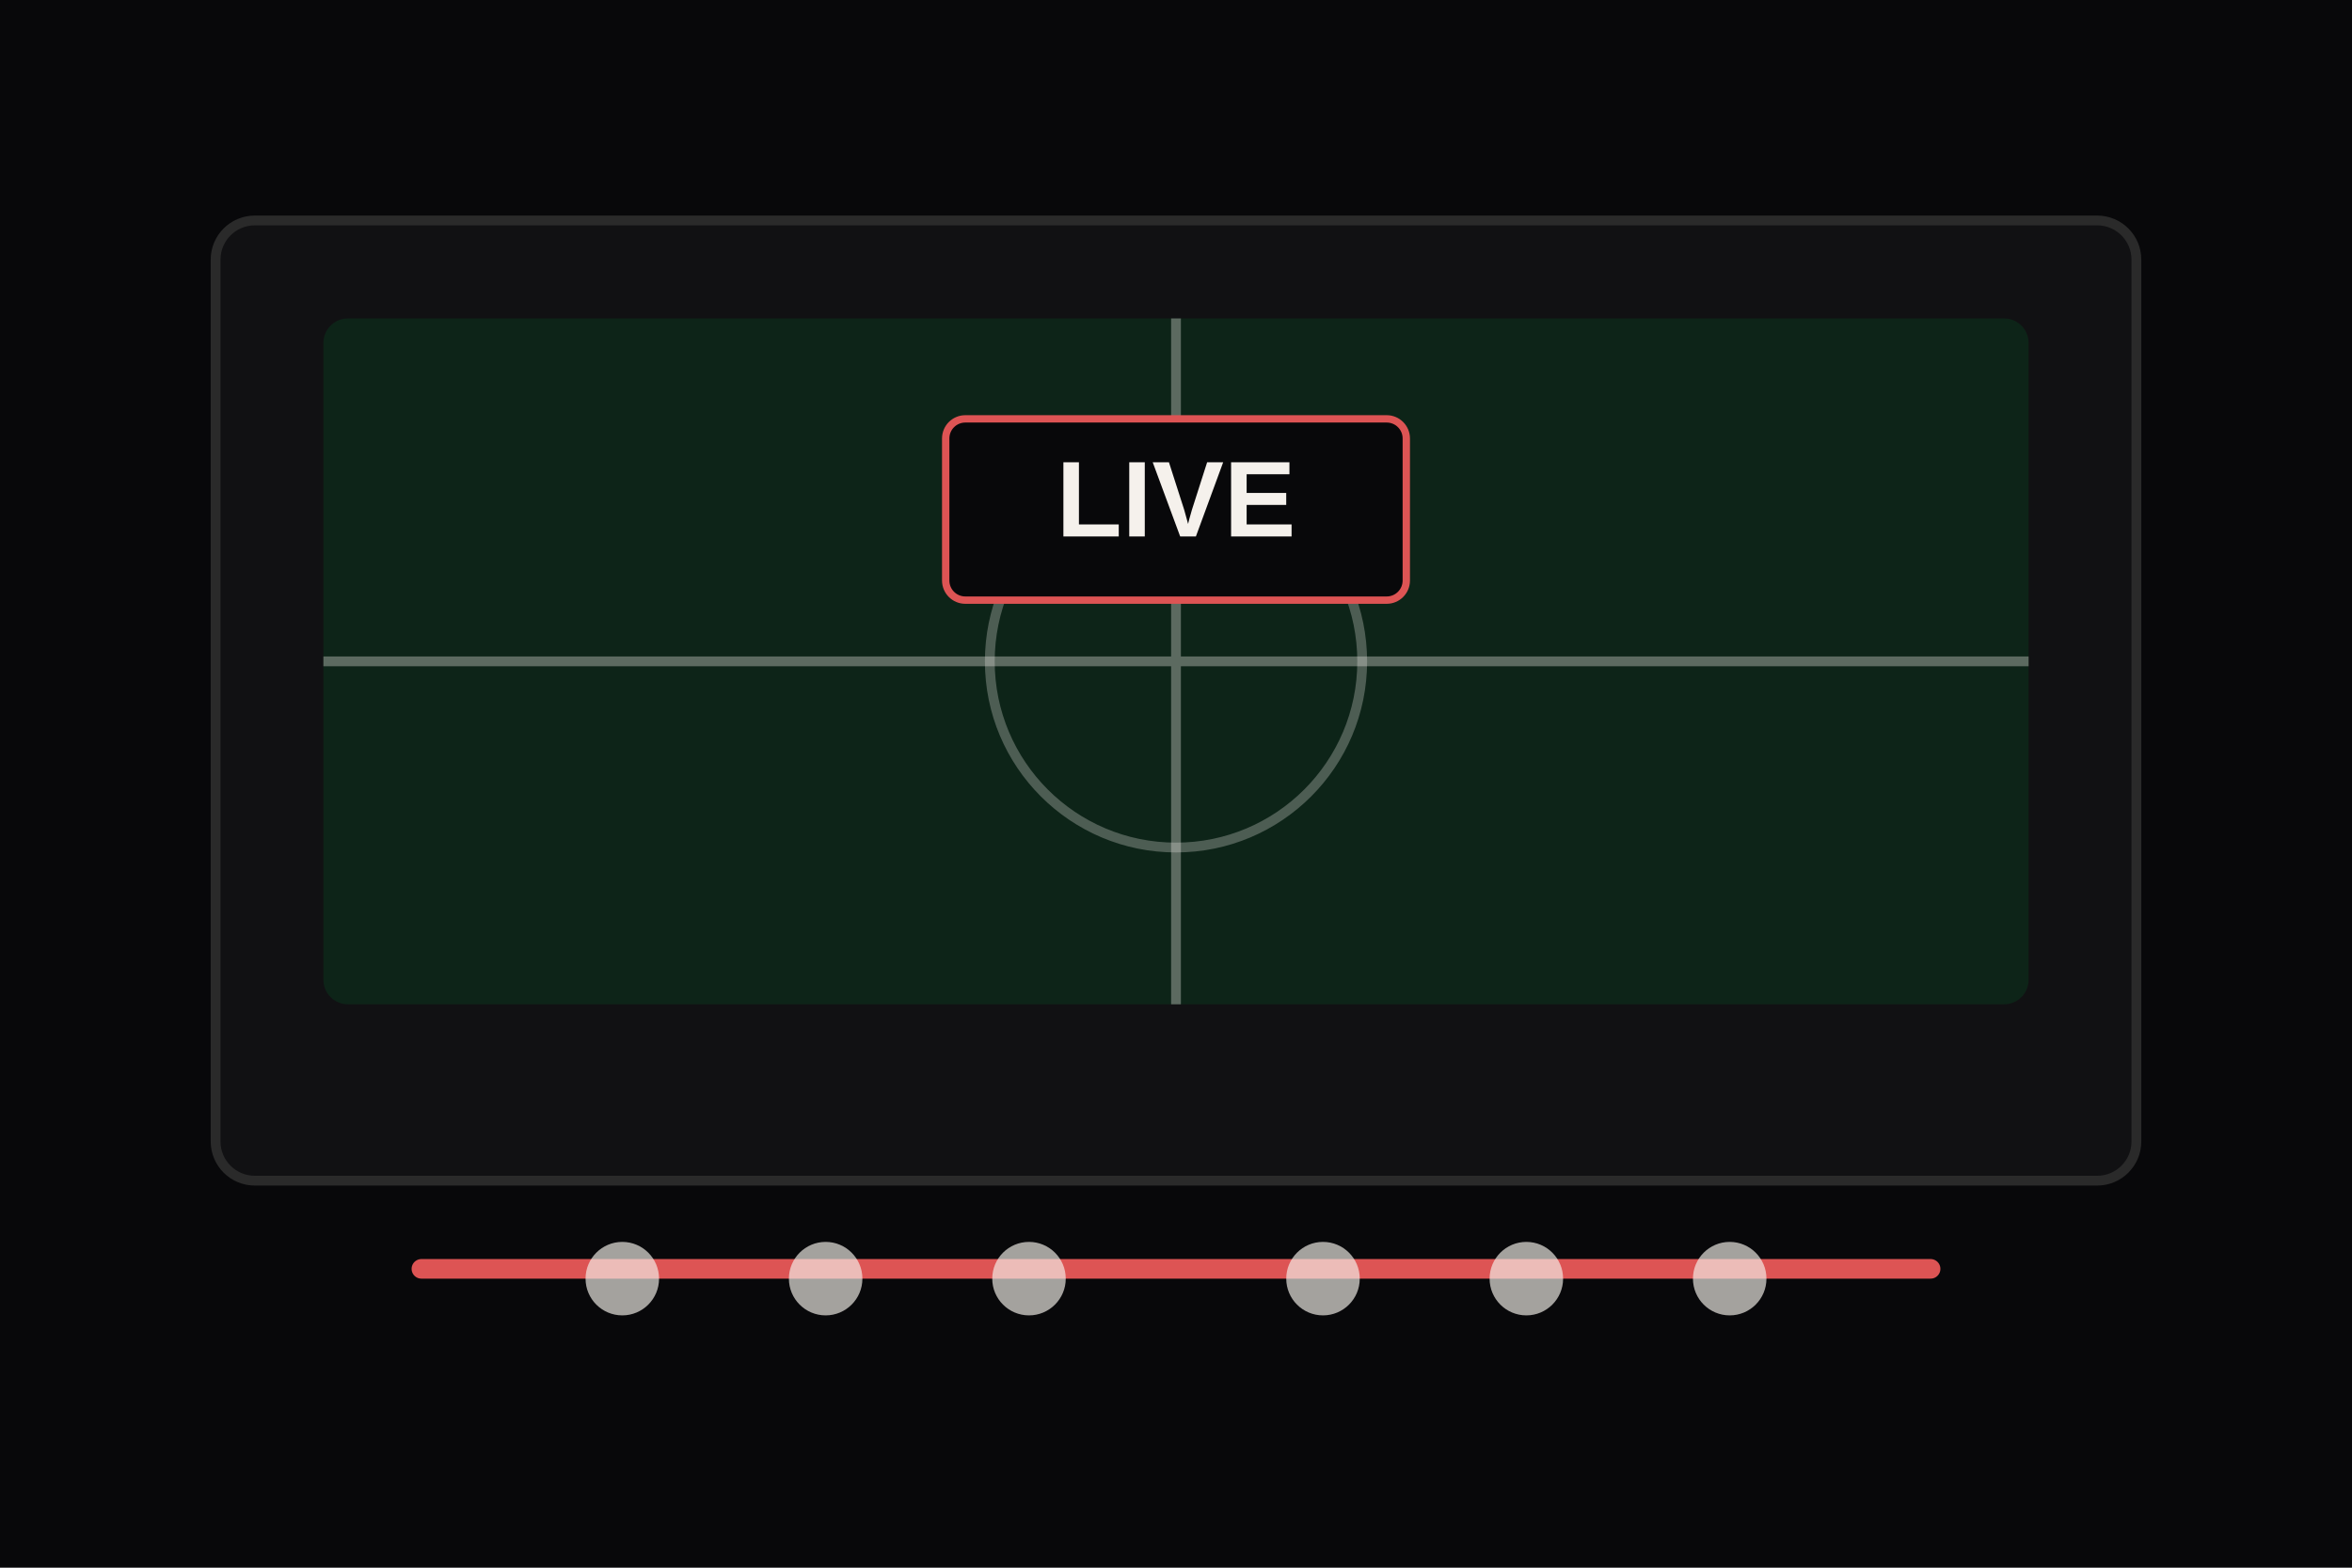
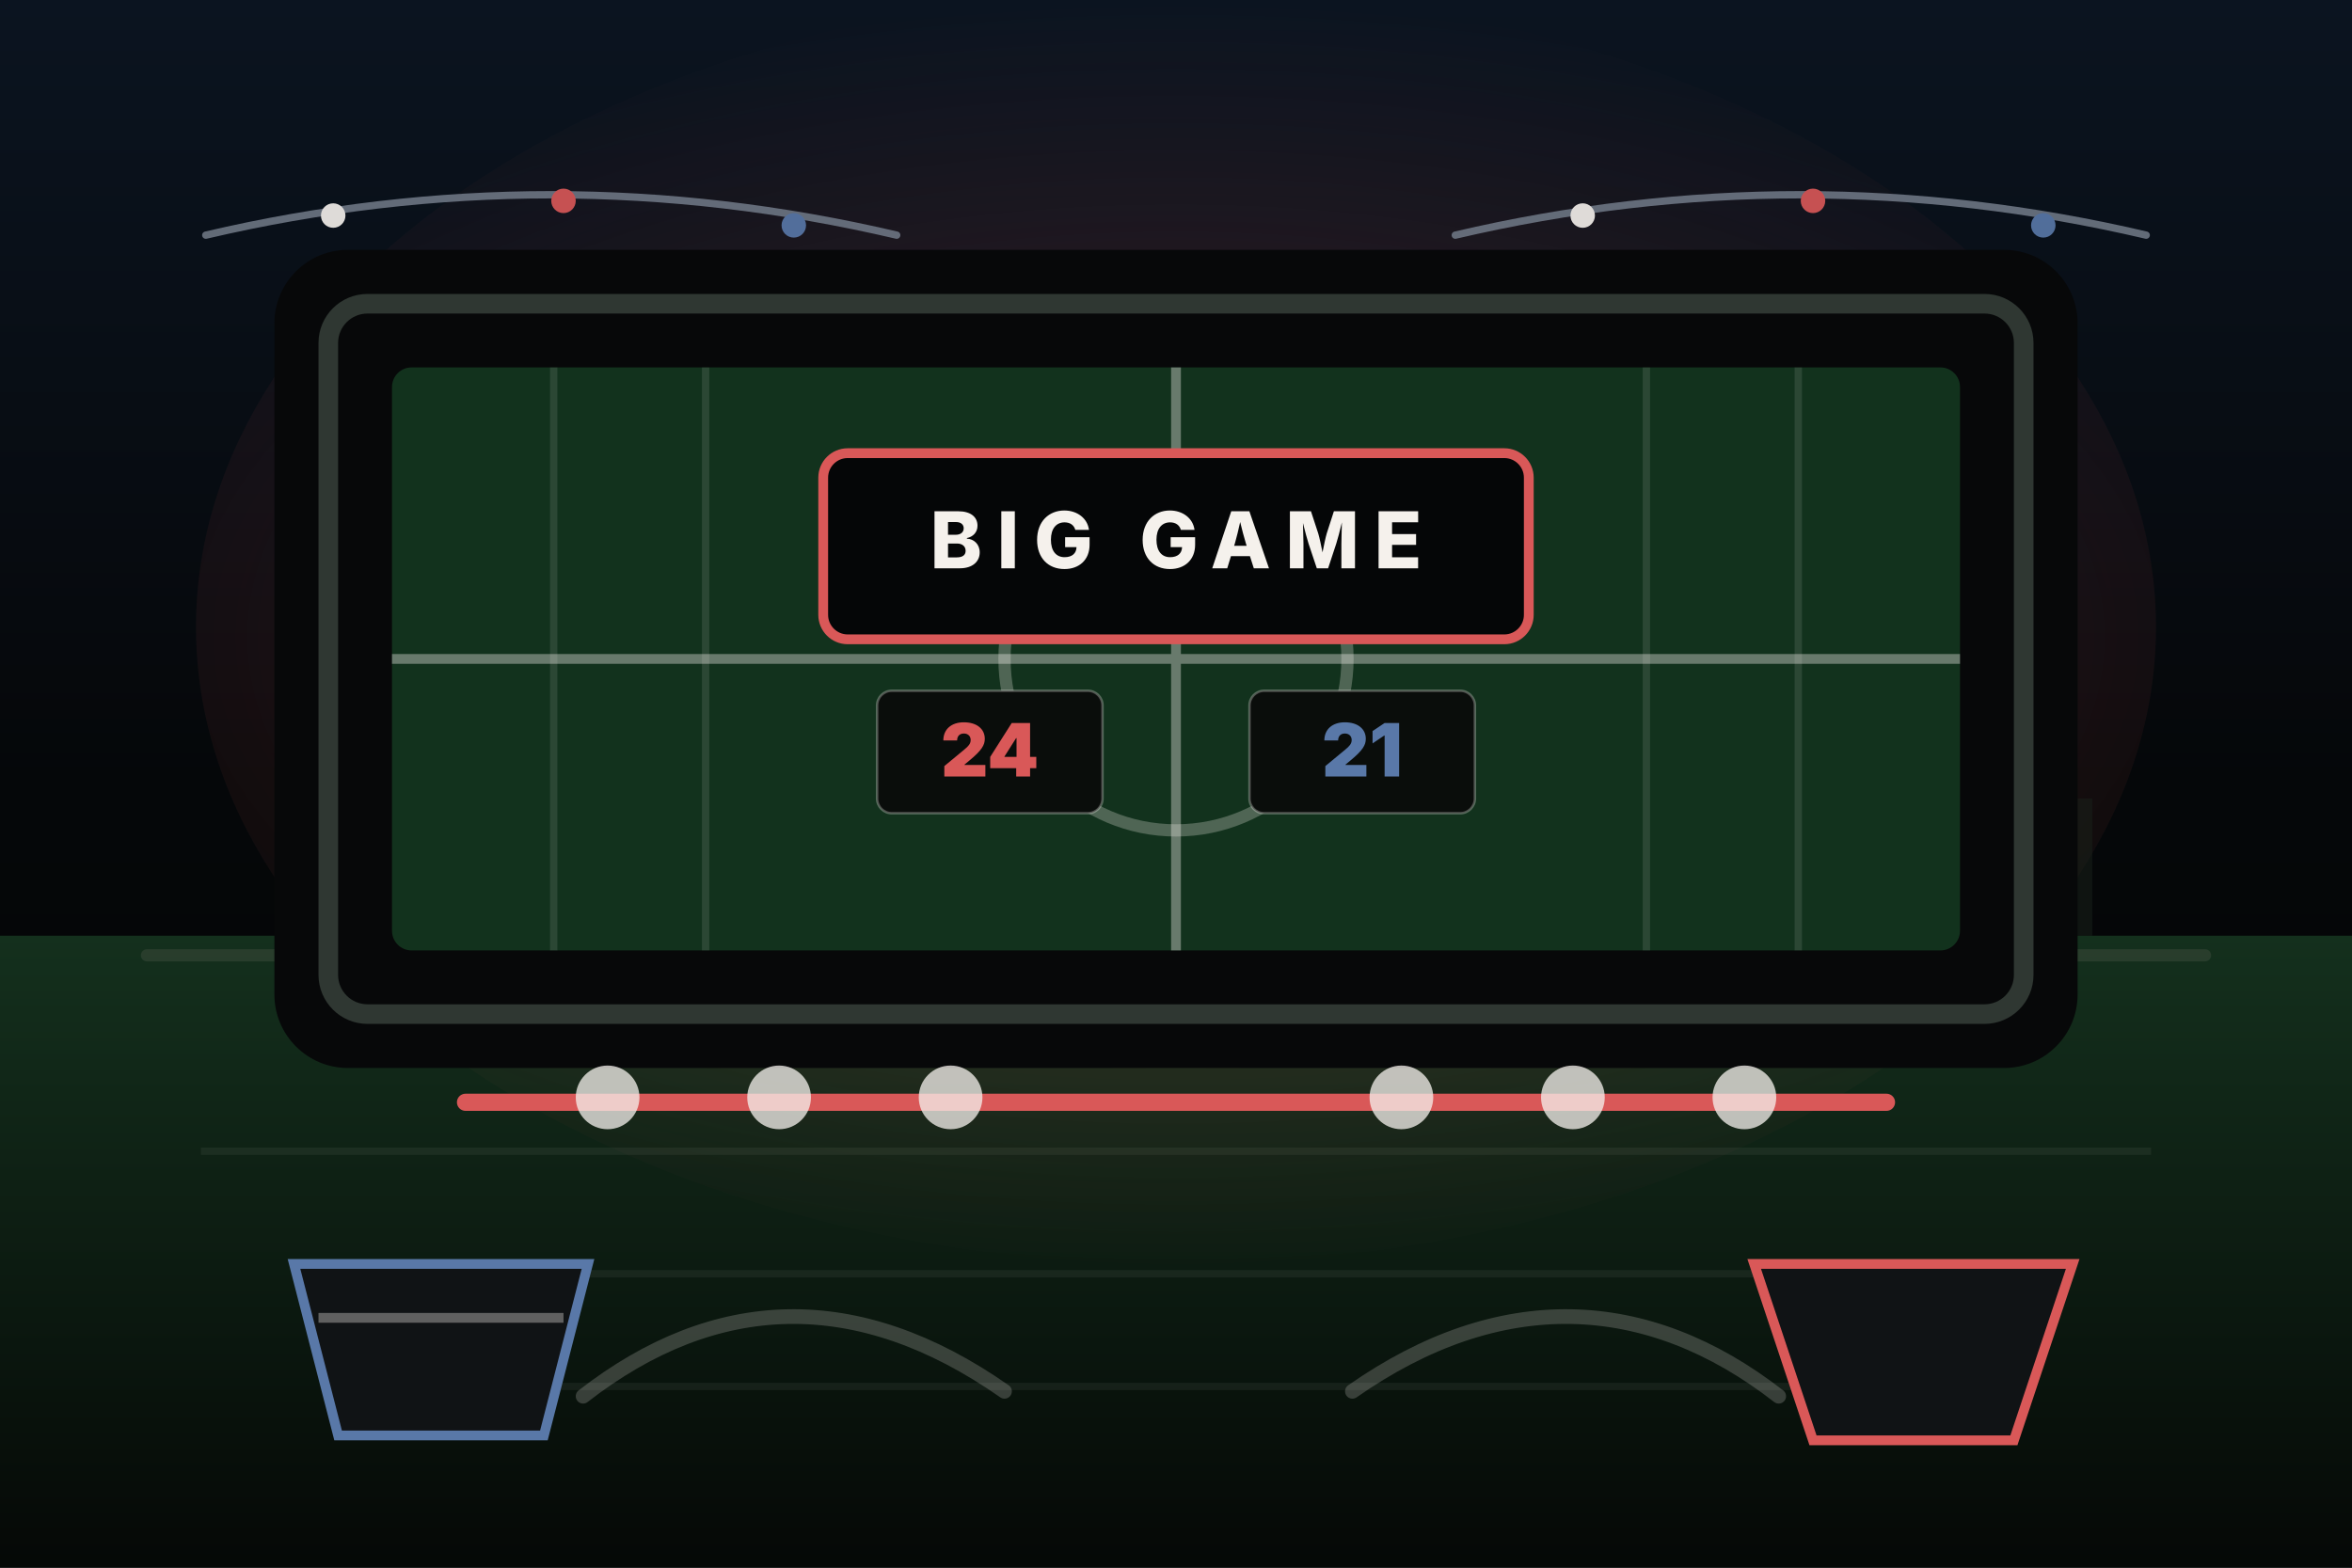
<svg xmlns="http://www.w3.org/2000/svg" width="960" height="640" viewBox="0 0 960 640" fill="none">
-   <rect width="960" height="640" fill="#08080A" />
-   <rect x="88" y="90" width="784" height="392" rx="16" fill="#111113" stroke="#2A2A2A" stroke-width="4" />
-   <rect x="132" y="130" width="696" height="280" rx="10" fill="#0D2418" />
-   <path d="M132 270H828M480 130V410" stroke="#F5F1EC" stroke-opacity="0.34" stroke-width="4" />
-   <circle cx="480" cy="270" r="76" stroke="#F5F1EC" stroke-opacity="0.28" stroke-width="4" />
-   <rect x="386" y="171" width="188" height="74" rx="8" fill="#08080A" stroke="#DD5454" stroke-width="3" />
-   <text x="480" y="219" text-anchor="middle" font-family="Arial, sans-serif" font-size="44" font-weight="700" fill="#F5F1EC">LIVE</text>
-   <path d="M172 518H788" stroke="#DD5454" stroke-width="8" stroke-linecap="round" />
-   <g fill="#F5F1EC" opacity="0.66">
-     <circle cx="254" cy="522" r="15" />
-     <circle cx="337" cy="522" r="15" />
-     <circle cx="420" cy="522" r="15" />
-     <circle cx="540" cy="522" r="15" />
-     <circle cx="623" cy="522" r="15" />
-     <circle cx="706" cy="522" r="15" />
+   <defs>
+     <linearGradient id="sportsSky" x1="480" y1="0" x2="480" y2="640" gradientUnits="userSpaceOnUse">
+       <stop stop-color="#0B1420" />
+       <stop offset="0.5" stop-color="#050709" />
+       <stop offset="1" stop-color="#030404" />
+     </linearGradient>
+     <linearGradient id="sportsGrass" x1="480" y1="382" x2="480" y2="640" gradientUnits="userSpaceOnUse">
+       <stop stop-color="#14301D" />
+       <stop offset="1" stop-color="#050806" />
+     </linearGradient>
+     <radialGradient id="sportsGlow" cx="0" cy="0" r="1" gradientUnits="userSpaceOnUse" gradientTransform="translate(480 260) rotate(90) scale(260 520)">
+       <stop stop-color="#F5F1EC" stop-opacity="0.28" />
+       <stop offset="0.55" stop-color="#D95858" stop-opacity="0.12" />
+       <stop offset="1" stop-color="#D95858" stop-opacity="0" />
+     </radialGradient>
+   </defs>
+   <rect width="960" height="640" fill="url(#sportsSky)" />
+   <rect y="382" width="960" height="258" fill="url(#sportsGrass)" />
+   <ellipse cx="480" cy="256" rx="400" ry="260" fill="url(#sportsGlow)" />
+   <g opacity="0.52">
+     <path d="M60 390H900" stroke="#3B4A3B" stroke-width="5" stroke-linecap="round" />
+     <path d="M82 470H878M136 520H824M196 566H764" stroke="#D8DCD3" stroke-opacity="0.12" stroke-width="3" />
+     <path d="M176 382V318H310V382M740 382V330H850V382" stroke="#182119" stroke-width="8" />
+   </g>
+   <g>
+     <rect x="112" y="102" width="736" height="334" rx="30" fill="#070809" />
+     <rect x="134" y="124" width="692" height="290" rx="16" stroke="#2F3732" stroke-width="8" />
+     <rect x="160" y="150" width="640" height="238" rx="8" fill="#12321D" />
+     <path d="M160 269H800M480 150V388" stroke="#F5F1EC" stroke-opacity="0.38" stroke-width="4" />
+     <circle cx="480" cy="269" r="70" stroke="#F5F1EC" stroke-opacity="0.27" stroke-width="5" />
+     <path d="M226 150V388M734 150V388M288 150V388M672 150V388" stroke="#F5F1EC" stroke-opacity="0.11" stroke-width="3" />
+     <rect x="336" y="185" width="288" height="76" rx="10" fill="#050607" stroke="#D95858" stroke-width="4" />
+     <text x="480" y="232" text-anchor="middle" font-family="Inter, Arial, sans-serif" font-size="32" font-weight="800" letter-spacing="6" fill="#F5F1EC">BIG GAME</text>
+     <rect x="358" y="282" width="92" height="50" rx="6" fill="#0A0D0B" stroke="#F5F1EC" stroke-opacity="0.3" />
+     <rect x="510" y="282" width="92" height="50" rx="6" fill="#0A0D0B" stroke="#F5F1EC" stroke-opacity="0.3" />
+     <text x="404" y="317" text-anchor="middle" font-family="Inter, Arial, sans-serif" font-size="30" font-weight="900" fill="#D95858">24</text>
+     <text x="556" y="317" text-anchor="middle" font-family="Inter, Arial, sans-serif" font-size="30" font-weight="900" fill="#5978A8">21</text>
+   </g>
+   <g>
+     <path d="M190 450H770" stroke="#D95858" stroke-width="7" stroke-linecap="round" />
+     <g fill="#F5F1EC" opacity="0.76">
+       <circle cx="248" cy="448" r="13" />
+       <circle cx="318" cy="448" r="13" />
+       <circle cx="388" cy="448" r="13" />
+       <circle cx="572" cy="448" r="13" />
+       <circle cx="642" cy="448" r="13" />
+       <circle cx="712" cy="448" r="13" />
+     </g>
+     <path d="M120 516H240L222 586H138L120 516Z" fill="#101315" stroke="#5978A8" stroke-width="4" />
+     <path d="M130 538H230" stroke="#F5F1EC" stroke-opacity="0.35" stroke-width="4" />
+     <path d="M716 516H846L822 588H740L716 516Z" fill="#101315" stroke="#D95858" stroke-width="4" />
+     <path d="M238 570C292 528 350 526 410 568" stroke="#F5F1EC" stroke-opacity="0.2" stroke-width="6" stroke-linecap="round" />
+     <path d="M552 568C612 526 672 528 726 570" stroke="#F5F1EC" stroke-opacity="0.2" stroke-width="6" stroke-linecap="round" />
+   </g>
+   <g opacity="0.9">
+     <path d="M84 96C178 74 272 74 366 96" stroke="#6C7482" stroke-width="3" stroke-linecap="round" />
+     <path d="M594 96C688 74 782 74 876 96" stroke="#6C7482" stroke-width="3" stroke-linecap="round" />
+     <circle cx="136" cy="88" r="5" fill="#F5F1EC" />
+     <circle cx="230" cy="82" r="5" fill="#D95858" />
+     <circle cx="324" cy="92" r="5" fill="#5978A8" />
+     <circle cx="646" cy="88" r="5" fill="#F5F1EC" />
+     <circle cx="740" cy="82" r="5" fill="#D95858" />
+     <circle cx="834" cy="92" r="5" fill="#5978A8" />
  </g>
</svg>
